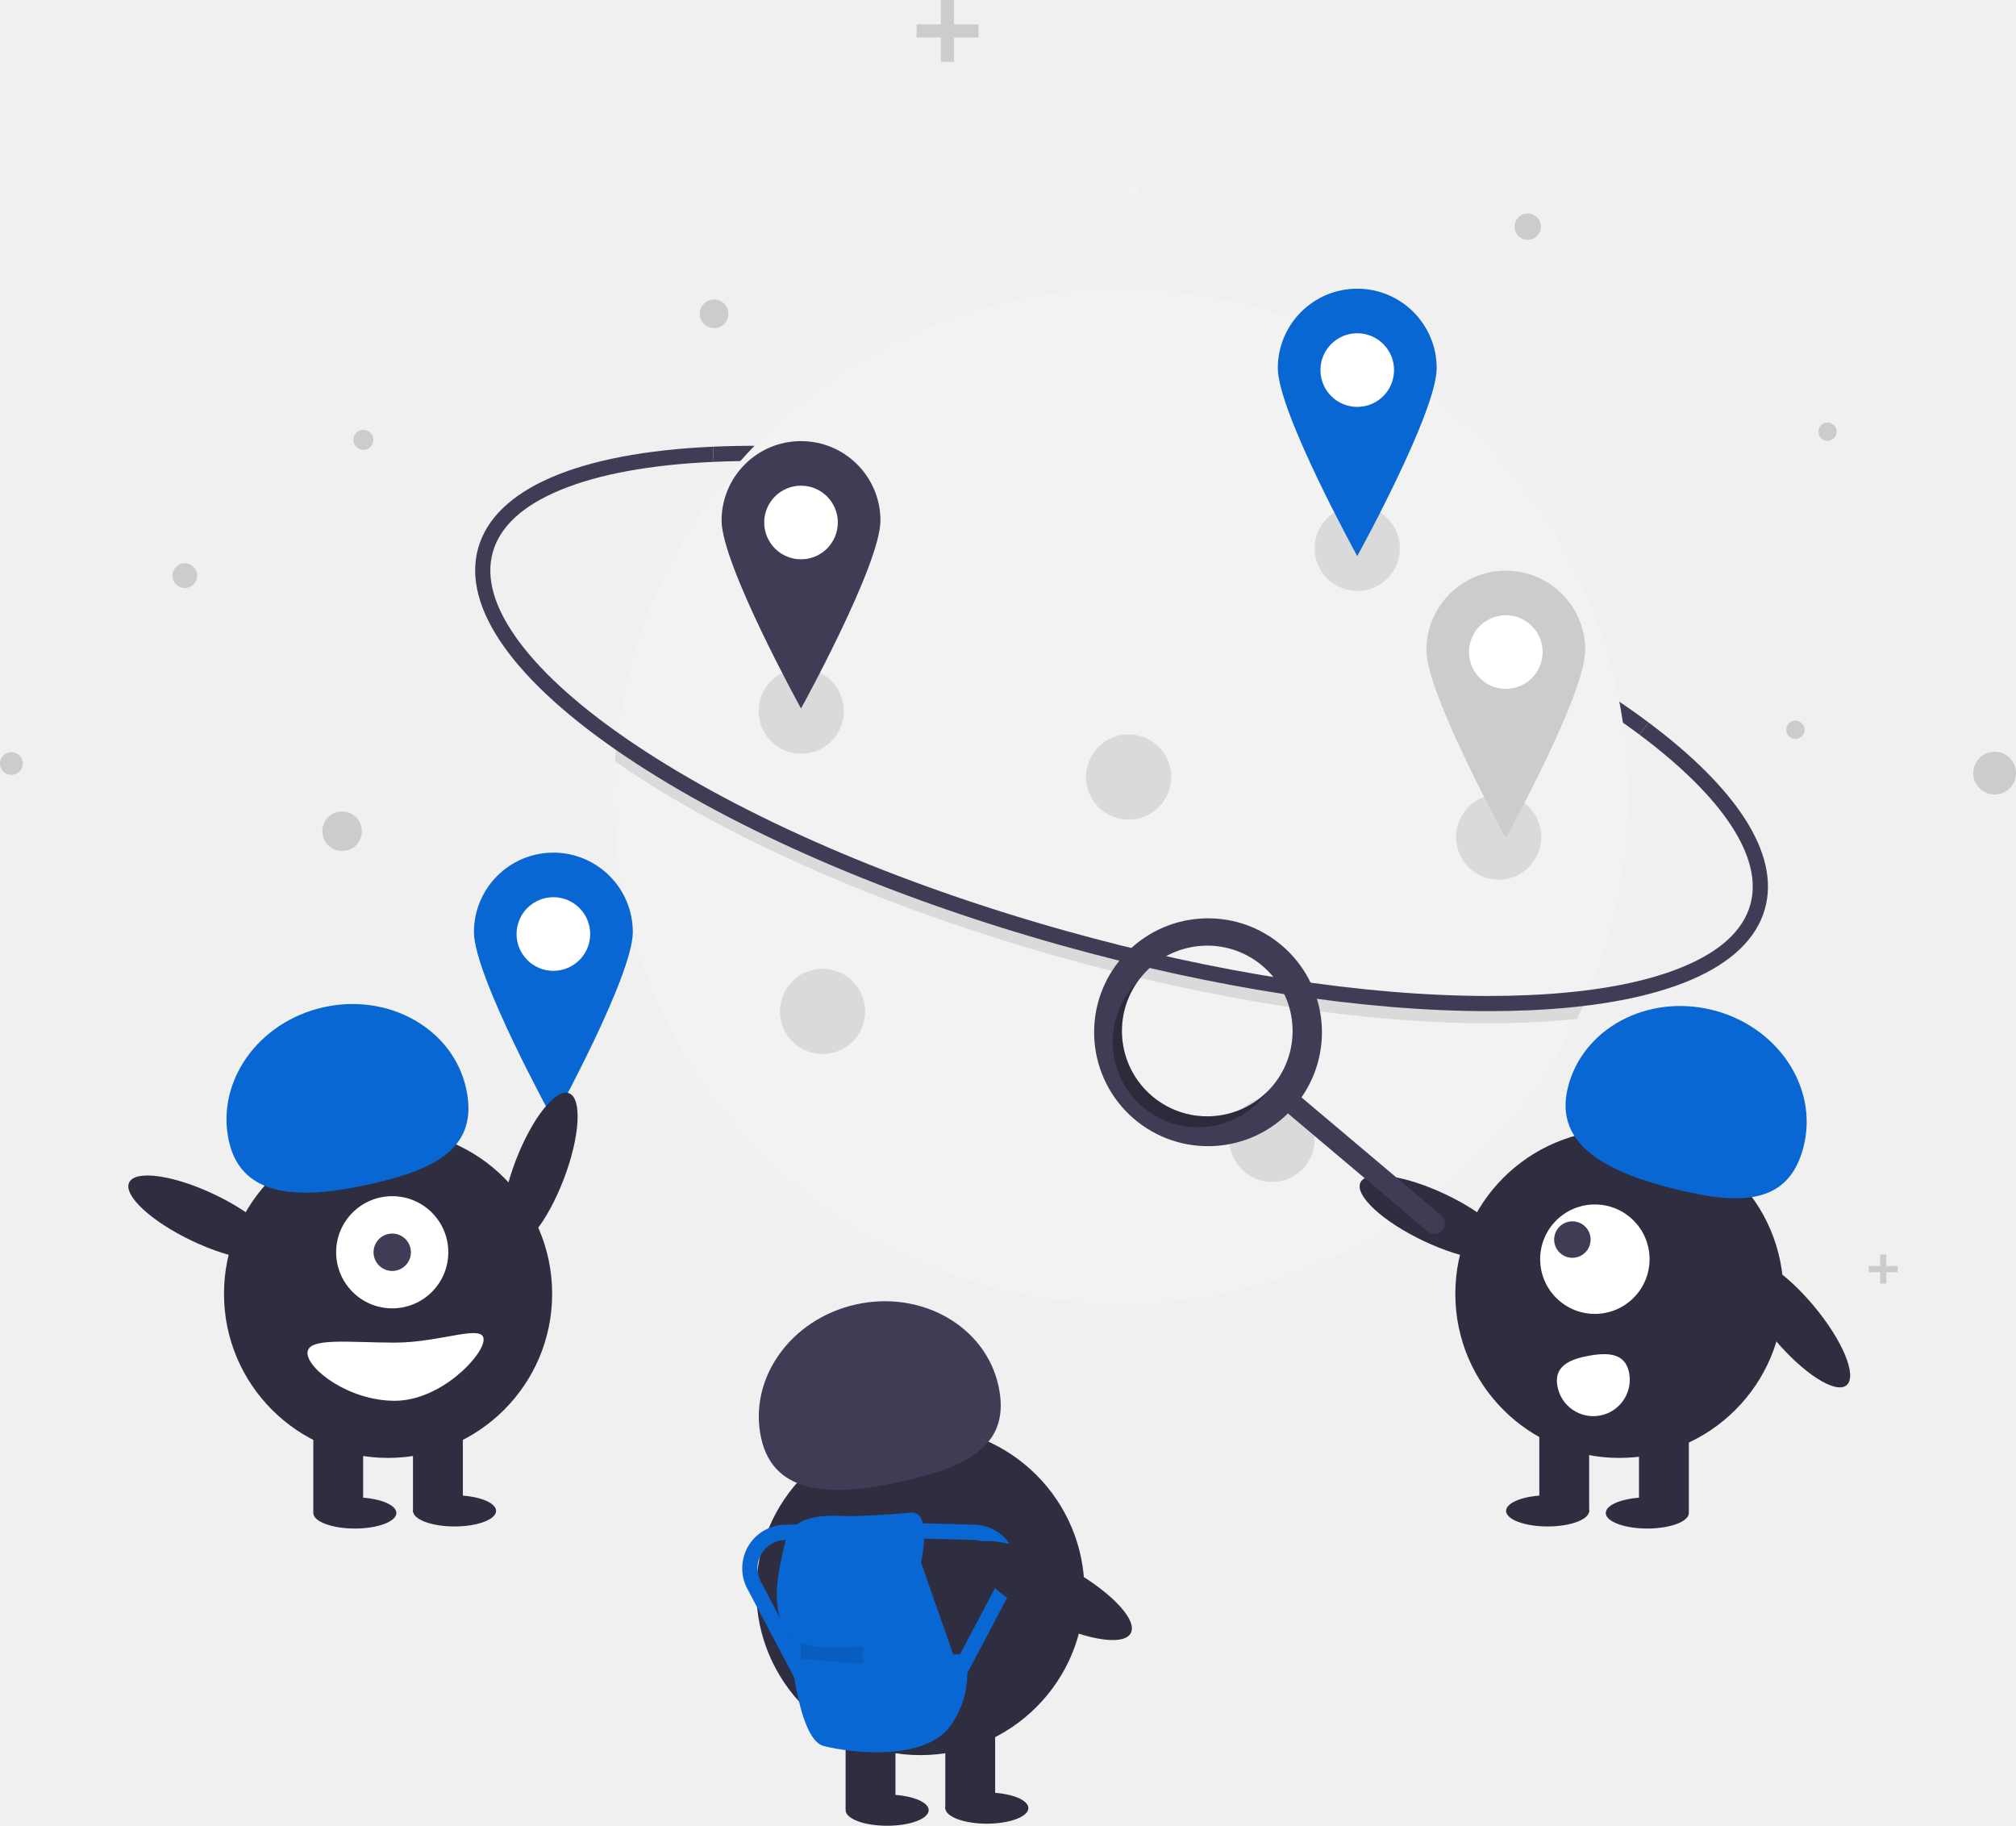
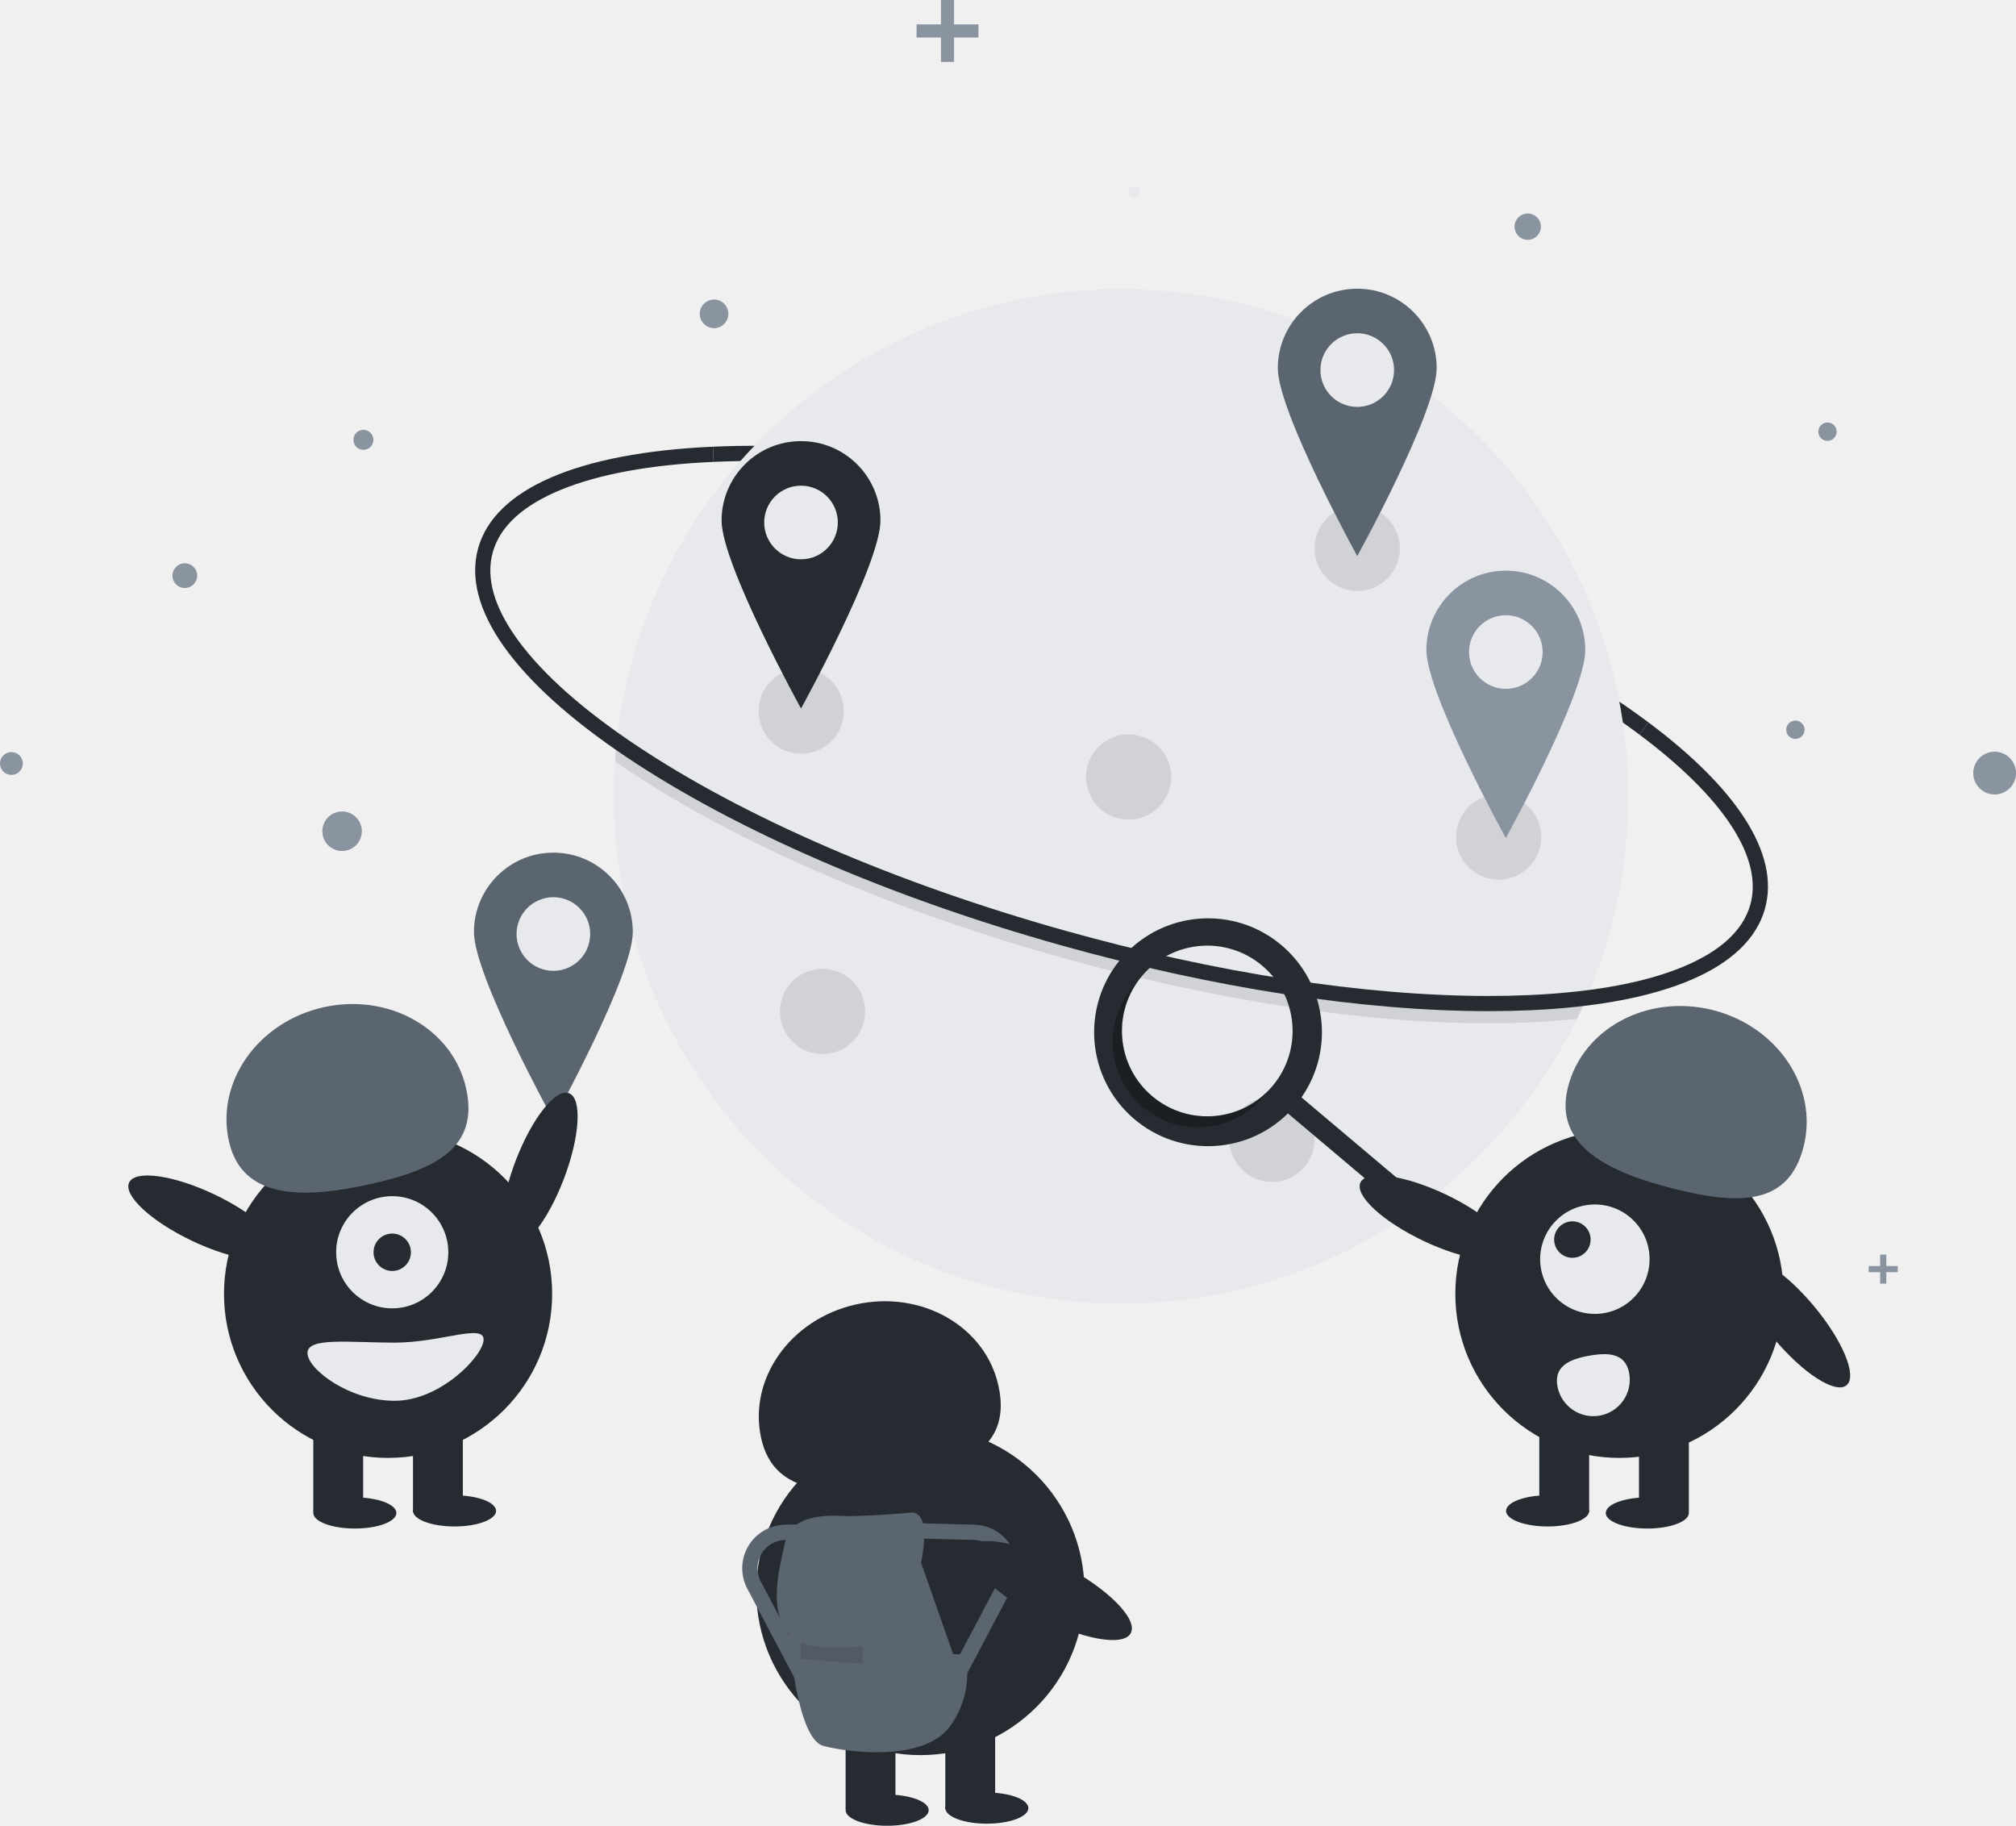
<svg xmlns="http://www.w3.org/2000/svg" id="f38f865d-e131-49ab-9ab3-db2059075423" data-name="Layer 1" width="529.16" height="479.144" viewBox="0 0 529.16 479.144">
-   <path d="M765.724,403.199c-28.17-21.06-72.292-40.977-121.051-54.643-44.396-12.444-87.698-18.452-121.939-16.917l-.178-3.982c34.649-1.552,78.4,4.507,123.193,17.061,49.214,13.794,93.814,33.946,122.362,55.289Z" transform="translate(-335.4198 -210.428)" fill="#3f3d56" />
-   <path d="M762.799,419.42a132.645,132.645,0,0,1-11.479,54.156q-.951,2.14-1.981,4.241A133.148,133.148,0,0,1,496.541,419.42q0-4.622.315-9.172.149-2.314.387-4.6A133.136,133.136,0,0,1,762.799,419.42Z" transform="translate(-335.4198 -210.428)" fill="#f2f2f2" />
-   <path d="M751.32,473.576q-.951,2.14-1.981,4.241-5.835.634-12.285.921c-3.559.159-7.222.239-10.965.239-32.692,0-72.037-6.035-112.231-17.299-44.794-12.556-85.318-30.117-114.112-49.453q-1.471-.986-2.89-1.977.149-2.314.387-4.6,2.29,1.632,4.723,3.268c28.455,19.104,68.573,36.479,112.968,48.923,39.843,11.168,78.817,17.151,111.135,17.151q5.542,0,10.806-.235Q744.54,474.409,751.32,473.576Z" transform="translate(-335.4198 -210.428)" opacity="0.1" style="isolation:isolate" />
-   <path d="M726.09,475.789c-32.691.001-72.039-6.035-112.231-17.3-44.793-12.555-85.319-30.117-114.114-49.452-29.395-19.739-43.179-39.188-38.813-54.766,4.366-15.578,26.251-25.03,61.623-26.615l.178,3.982c-16.518.74-29.98,3.195-40.011,7.297-10.007,4.092-16.047,9.613-17.952,16.412-1.905,6.798.385,14.654,6.807,23.351,6.438,8.718,16.663,17.812,30.39,27.03,28.452,19.105,68.572,36.48,112.968,48.924,39.844,11.168,78.815,17.152,111.135,17.153q5.539,0,10.804-.235c16.518-.74,29.98-3.195,40.012-7.297,10.007-4.092,16.047-9.613,17.952-16.411,3.421-12.207-6.918-28.068-29.114-44.661l2.387-3.192c11.422,8.539,19.877,16.956,25.13,25.016,5.632,8.642,7.46,16.687,5.435,23.913-4.366,15.578-26.251,25.029-61.623,26.615C733.493,475.71,729.832,475.789,726.09,475.789Z" transform="translate(-335.4198 -210.428)" fill="#3f3d56" />
-   <circle cx="297.772" cy="50.327" r="1.526" fill="#f2f2f2" />
-   <circle cx="95.385" cy="115.426" r="2.624" fill="#ccc" />
-   <circle cx="89.792" cy="218.145" r="5.185" fill="#ccc" />
-   <circle cx="400.999" cy="59.481" r="3.455" fill="#ccc" />
-   <circle cx="523.55" cy="202.89" r="5.61" fill="#ccc" />
-   <circle cx="479.682" cy="113.287" r="2.407" fill="#ccc" />
-   <circle cx="187.425" cy="82.364" r="3.755" fill="#ccc" />
-   <circle cx="471.257" cy="191.514" r="2.407" fill="#ccc" />
-   <circle cx="2.996" cy="200.371" r="2.996" fill="#ccc" />
-   <circle cx="48.508" cy="151.068" r="3.244" fill="#ccc" />
-   <polygon points="256.822 6.402 250.42 6.402 250.42 0 246.985 0 246.985 6.402 240.58 6.402 240.58 9.84 246.985 9.84 246.985 16.242 250.42 16.242 250.42 9.84 256.822 9.84 256.822 6.402" fill="#ccc" />
-   <polygon points="405.335 352.829 401.314 352.829 401.314 348.81 399.158 348.81 399.158 352.829 395.138 352.829 395.138 354.986 399.158 354.986 399.158 359.006 401.314 359.006 401.314 354.986 405.335 354.986 405.335 352.829" fill="#ccc" />
-   <polygon points="498.123 332.252 495.118 332.252 495.118 329.247 493.504 329.247 493.504 332.252 490.499 332.252 490.499 333.866 493.504 333.866 493.504 336.871 495.118 336.871 495.118 333.866 498.123 333.866 498.123 332.252" fill="#ccc" />
-   <circle cx="210.308" cy="186.618" r="11.187" opacity="0.1" style="isolation:isolate" />
-   <circle cx="333.876" cy="298.998" r="11.187" opacity="0.1" style="isolation:isolate" />
-   <circle cx="296.247" cy="203.907" r="11.187" opacity="0.1" style="isolation:isolate" />
-   <circle cx="215.902" cy="265.437" r="11.187" opacity="0.1" style="isolation:isolate" />
-   <circle cx="356.251" cy="143.903" r="11.187" opacity="0.1" style="isolation:isolate" />
-   <circle cx="393.372" cy="219.671" r="11.187" opacity="0.1" style="isolation:isolate" />
-   <circle cx="356.251" cy="97.12" r="14.747" fill="#fff" />
-   <path d="M691.67,286.191a20.849,20.849,0,0,0-20.849,20.849c0,11.515,20.849,49.325,20.849,49.325s20.849-37.811,20.849-49.325A20.849,20.849,0,0,0,691.67,286.191Zm0,31.019a9.662,9.662,0,1,1,9.662-9.662,9.662,9.662,0,0,1-9.662,9.662h0Z" transform="translate(-335.4198 -210.428)" fill="#0967d3" />
-   <circle cx="210.251" cy="137.12" r="14.747" fill="#fff" />
-   <path d="M545.67,326.191a20.849,20.849,0,0,0-20.849,20.849c0,11.515,20.849,49.325,20.849,49.325s20.849-37.811,20.849-49.325A20.849,20.849,0,0,0,545.67,326.191Zm0,31.019a9.662,9.662,0,1,1,9.662-9.662,9.662,9.662,0,0,1-9.662,9.662h0Z" transform="translate(-335.4198 -210.428)" fill="#3f3d56" />
-   <circle cx="395.251" cy="171.12" r="14.747" fill="#fff" />
-   <path d="M730.67,360.191a20.849,20.849,0,0,0-20.849,20.849c0,11.515,20.849,49.325,20.849,49.325s20.849-37.811,20.849-49.325A20.849,20.849,0,0,0,730.67,360.191Zm0,31.019a9.662,9.662,0,1,1,9.662-9.662,9.662,9.662,0,0,1-9.662,9.662h0Z" transform="translate(-335.4198 -210.428)" fill="#ccc" style="isolation:isolate" />
-   <circle cx="145.251" cy="245.12" r="14.747" fill="#fff" />
-   <path d="M480.67,434.191a20.849,20.849,0,0,0-20.849,20.849c0,11.515,20.849,49.325,20.849,49.325s20.849-37.811,20.849-49.325A20.849,20.849,0,0,0,480.67,434.191Zm0,31.019a9.662,9.662,0,1,1,9.662-9.662,9.662,9.662,0,0,1-9.662,9.662h0Z" transform="translate(-335.4198 -210.428)" fill="#0967d3" />
-   <ellipse cx="806.286" cy="557.447" rx="6.76" ry="21.534" transform="translate(-505.2026 437.2108) rotate(-39.93837)" fill="#2f2e41" />
-   <circle cx="425.059" cy="339.542" r="43.067" fill="#2f2e41" />
-   <rect x="430.204" y="373.341" width="13.084" height="23.442" fill="#2f2e41" />
-   <rect x="404.037" y="373.341" width="13.084" height="23.442" fill="#2f2e41" />
-   <ellipse cx="432.385" cy="397.055" rx="10.903" ry="4.089" fill="#2f2e41" />
-   <ellipse cx="406.217" cy="396.51" rx="10.903" ry="4.089" fill="#2f2e41" />
-   <path d="M746.956,495.833c3.846-15.487,20.821-24.601,37.915-20.356s27.834,20.24,23.989,35.727-16.604,15.537-33.698,11.292S743.111,511.32,746.956,495.833Z" transform="translate(-335.4198 -210.428)" fill="#0967d3" />
-   <ellipse cx="711.971" cy="529.986" rx="6.76" ry="21.534" transform="translate(-407.4064 735.729) rotate(-64.62574)" fill="#2f2e41" />
-   <circle cx="418.621" cy="330.454" r="14.359" fill="#fff" />
-   <circle cx="412.719" cy="325.307" r="4.786" fill="#3f3d56" />
-   <path d="M763.048,570.797a9.572,9.572,0,1,1-18.835,3.429h0l-.003-.018c-.942-5.202,3.08-7.043,8.283-7.985S762.106,565.595,763.048,570.797Z" transform="translate(-335.4198 -210.428)" fill="#fff" />
-   <path d="M671.784,458.477a29.898,29.898,0,1,0,1.695,44.155l36.674,30.945a2.755,2.755,0,0,0,3.558-4.208l-.004-.003-36.674-30.945A29.9,29.9,0,0,0,671.784,458.477Zm-2.364,36.964a22.4,22.4,0,1,1-2.674-31.565l0,0A22.4,22.4,0,0,1,669.419,495.44Z" transform="translate(-335.4198 -210.428)" fill="#3f3d56" />
-   <path d="M637.854,498.114a22.401,22.401,0,0,1-3.801-30.113q-.642.647-1.242,1.355a22.4,22.4,0,1,0,34.239,28.891q.598-.709,1.127-1.452A22.401,22.401,0,0,1,637.854,498.114Z" transform="translate(-335.4198 -210.428)" opacity="0.3" style="isolation:isolate" />
-   <ellipse cx="477.089" cy="517.447" rx="21.534" ry="6.76" transform="translate(-512.0095 567.9214) rotate(-69.08217)" fill="#2f2e41" />
-   <circle cx="101.862" cy="339.541" r="43.067" fill="#2f2e41" />
-   <rect x="82.236" y="373.341" width="13.084" height="23.442" fill="#2f2e41" />
-   <rect x="108.404" y="373.341" width="13.084" height="23.442" fill="#2f2e41" />
-   <ellipse cx="93.139" cy="397.055" rx="10.903" ry="4.089" fill="#2f2e41" />
-   <ellipse cx="119.307" cy="396.51" rx="10.903" ry="4.089" fill="#2f2e41" />
-   <circle cx="102.952" cy="328.638" r="14.719" fill="#fff" />
-   <circle cx="102.952" cy="328.638" r="4.906" fill="#3f3d56" />
-   <path d="M395.505,509.918c-3.477-15.574,7.639-31.31,24.829-35.149s33.944,5.675,37.422,21.249-7.915,21.318-25.105,25.156S398.982,525.492,395.505,509.918Z" transform="translate(-335.4198 -210.428)" fill="#0967d3" />
-   <ellipse cx="388.774" cy="529.986" rx="6.76" ry="21.534" transform="translate(-592.1042 443.7113) rotate(-64.62574)" fill="#2f2e41" />
-   <path d="M416.127,565.506c0,4.215,10.853,12.539,22.897,12.539s23.335-11.867,23.335-16.082-11.292.818-23.335.818S416.127,561.291,416.127,565.506Z" transform="translate(-335.4198 -210.428)" fill="#fff" />
-   <circle cx="241.581" cy="417.541" r="43.067" fill="#2f2e41" />
-   <rect x="221.956" y="451.341" width="13.084" height="23.442" fill="#2f2e41" />
-   <rect x="248.123" y="451.341" width="13.084" height="23.442" fill="#2f2e41" />
-   <ellipse cx="232.859" cy="475.055" rx="10.903" ry="4.089" fill="#2f2e41" />
-   <ellipse cx="259.026" cy="474.51" rx="10.903" ry="4.089" fill="#2f2e41" />
-   <path d="M535.224,587.918c-3.477-15.574,7.639-31.31,24.829-35.149s33.944,5.675,37.422,21.249-7.915,21.318-25.105,25.156S538.702,603.492,535.224,587.918Z" transform="translate(-335.4198 -210.428)" fill="#3f3d56" />
-   <path d="M577.174,620.507s3.124-13.746-2.812-13.121-14.059.937-16.245.937-14.683-1.562-16.558,6.561-4.374,18.12.937,24.368c0,0,1.874,27.492,9.06,29.367s26.243,4.061,33.116-4.999a23.3,23.3,0,0,0,4.061-19.057H585.609Z" transform="translate(-335.4198 -210.428)" fill="#0967d3" />
-   <path d="M545.62,641.438s5.311,2.499,16.245.937v4.686l-16.245-1.25Z" transform="translate(-335.4198 -210.428)" opacity="0.1" style="isolation:isolate" />
-   <path d="M585.311,657.103l-3.537-1.869L597.504,625.468a7.431,7.431,0,0,0-6.37-10.9l-16.507-.444.107-3.999,16.508.444a11.432,11.432,0,0,1,9.799,16.769Z" transform="translate(-335.4198 -210.428)" fill="#0967d3" />
-   <path d="M547.294,657.103,531.564,627.337A11.432,11.432,0,0,1,541.363,610.569l16.508-.444.107,3.999-16.508.444a7.431,7.431,0,0,0-6.37,10.9l15.73,29.766Z" transform="translate(-335.4198 -210.428)" fill="#0967d3" />
-   <ellipse cx="611.105" cy="627.848" rx="7.501" ry="23.892" transform="translate(-565.0462 664.0244) rotate(-62.12179)" fill="#2f2e41" />
+   <path d="M765.724,403.199c-28.17-21.06-72.292-40.977-121.051-54.643-44.396-12.444-87.698-18.452-121.939-16.917l-.178-3.982c34.649-1.552,78.4,4.507,123.193,17.061,49.214,13.794,93.814,33.946,122.362,55.289Z" transform="translate(-335.4198 -210.428)" fill="#262B31" />
+   <path d="M762.799,419.42a132.645,132.645,0,0,1-11.479,54.156q-.951,2.14-1.981,4.241A133.148,133.148,0,0,1,496.541,419.42q0-4.622.315-9.172.149-2.314.387-4.6A133.136,133.136,0,0,1,762.799,419.42Z" transform="translate(-335.4198 -210.428)" fill="#E7E9EC" />
+   <path d="M751.32,473.576q-.951,2.14-1.981,4.241-5.835.634-12.285.921c-3.559.159-7.222.239-10.965.239-32.692,0-72.037-6.035-112.231-17.299-44.794-12.556-85.318-30.117-114.112-49.453q-1.471-.986-2.89-1.977.149-2.314.387-4.6,2.29,1.632,4.723,3.268c28.455,19.104,68.573,36.479,112.968,48.923,39.843,11.168,78.817,17.151,111.135,17.151q5.542,0,10.806-.235Q744.54,474.409,751.32,473.576Z" transform="translate(-335.4198 -210.428)" opacity="0.1" style="isolation: isolate" />
+   <path d="M726.09,475.789c-32.691.001-72.039-6.035-112.231-17.3-44.793-12.555-85.319-30.117-114.114-49.452-29.395-19.739-43.179-39.188-38.813-54.766,4.366-15.578,26.251-25.03,61.623-26.615l.178,3.982c-16.518.74-29.98,3.195-40.011,7.297-10.007,4.092-16.047,9.613-17.952,16.412-1.905,6.798.385,14.654,6.807,23.351,6.438,8.718,16.663,17.812,30.39,27.03,28.452,19.105,68.572,36.48,112.968,48.924,39.844,11.168,78.815,17.152,111.135,17.153q5.539,0,10.804-.235c16.518-.74,29.98-3.195,40.012-7.297,10.007-4.092,16.047-9.613,17.952-16.411,3.421-12.207-6.918-28.068-29.114-44.661l2.387-3.192c11.422,8.539,19.877,16.956,25.13,25.016,5.632,8.642,7.46,16.687,5.435,23.913-4.366,15.578-26.251,25.029-61.623,26.615C733.493,475.71,729.832,475.789,726.09,475.789Z" transform="translate(-335.4198 -210.428)" fill="#262B31" />
+   <circle cx="297.772" cy="50.327" r="1.526" fill="#E7E9EC" />
+   <circle cx="95.385" cy="115.426" r="2.624" fill="#8A93A0" />
+   <circle cx="89.792" cy="218.145" r="5.185" fill="#8A93A0" />
+   <circle cx="400.999" cy="59.481" r="3.455" fill="#8A93A0" />
+   <circle cx="523.55" cy="202.89" r="5.61" fill="#8A93A0" />
+   <circle cx="479.682" cy="113.287" r="2.407" fill="#8A93A0" />
+   <circle cx="187.425" cy="82.364" r="3.755" fill="#8A93A0" />
+   <circle cx="471.257" cy="191.514" r="2.407" fill="#8A93A0" />
+   <circle cx="2.996" cy="200.371" r="2.996" fill="#8A93A0" />
+   <circle cx="48.508" cy="151.068" r="3.244" fill="#8A93A0" />
+   <polygon points="256.822 6.402 250.42 6.402 250.42 0 246.985 0 246.985 6.402 240.58 6.402 240.58 9.84 246.985 9.84 246.985 16.242 250.42 16.242 250.42 9.84 256.822 9.84 256.822 6.402" fill="#8A93A0" />
+   <polygon points="405.335 352.829 401.314 352.829 401.314 348.81 399.158 348.81 399.158 352.829 395.138 352.829 395.138 354.986 399.158 354.986 399.158 359.006 401.314 359.006 401.314 354.986 405.335 354.986 405.335 352.829" fill="#8A93A0" />
+   <polygon points="498.123 332.252 495.118 332.252 495.118 329.247 493.504 329.247 493.504 332.252 490.499 332.252 490.499 333.866 493.504 333.866 493.504 336.871 495.118 336.871 495.118 333.866 498.123 333.866 498.123 332.252" fill="#8A93A0" />
+   <circle cx="210.308" cy="186.618" r="11.187" opacity="0.1" style="isolation: isolate" />
+   <circle cx="333.876" cy="298.998" r="11.187" opacity="0.1" style="isolation: isolate" />
+   <circle cx="296.247" cy="203.907" r="11.187" opacity="0.1" style="isolation: isolate" />
+   <circle cx="215.902" cy="265.437" r="11.187" opacity="0.1" style="isolation: isolate" />
+   <circle cx="356.251" cy="143.903" r="11.187" opacity="0.1" style="isolation: isolate" />
+   <circle cx="393.372" cy="219.671" r="11.187" opacity="0.1" style="isolation: isolate" />
+   <circle cx="356.251" cy="97.12" r="14.747" fill="#E7E9EC" />
+   <path d="M691.67,286.191a20.849,20.849,0,0,0-20.849,20.849c0,11.515,20.849,49.325,20.849,49.325s20.849-37.811,20.849-49.325A20.849,20.849,0,0,0,691.67,286.191Zm0,31.019a9.662,9.662,0,1,1,9.662-9.662,9.662,9.662,0,0,1-9.662,9.662h0Z" transform="translate(-335.4198 -210.428)" fill="#5B6570" />
+   <circle cx="210.251" cy="137.12" r="14.747" fill="#E7E9EC" />
+   <path d="M545.67,326.191a20.849,20.849,0,0,0-20.849,20.849c0,11.515,20.849,49.325,20.849,49.325s20.849-37.811,20.849-49.325A20.849,20.849,0,0,0,545.67,326.191Zm0,31.019a9.662,9.662,0,1,1,9.662-9.662,9.662,9.662,0,0,1-9.662,9.662h0Z" transform="translate(-335.4198 -210.428)" fill="#262B31" />
+   <circle cx="395.251" cy="171.12" r="14.747" fill="#E7E9EC" />
+   <path d="M730.67,360.191a20.849,20.849,0,0,0-20.849,20.849c0,11.515,20.849,49.325,20.849,49.325s20.849-37.811,20.849-49.325A20.849,20.849,0,0,0,730.67,360.191Zm0,31.019a9.662,9.662,0,1,1,9.662-9.662,9.662,9.662,0,0,1-9.662,9.662h0Z" transform="translate(-335.4198 -210.428)" fill="#8A93A0" style="isolation: isolate" />
+   <circle cx="145.251" cy="245.12" r="14.747" fill="#E7E9EC" />
+   <path d="M480.67,434.191a20.849,20.849,0,0,0-20.849,20.849c0,11.515,20.849,49.325,20.849,49.325s20.849-37.811,20.849-49.325A20.849,20.849,0,0,0,480.67,434.191Zm0,31.019a9.662,9.662,0,1,1,9.662-9.662,9.662,9.662,0,0,1-9.662,9.662h0Z" transform="translate(-335.4198 -210.428)" fill="#5B6570" />
+   <ellipse cx="806.286" cy="557.447" rx="6.76" ry="21.534" transform="translate(-505.2026 437.2108) rotate(-39.93837)" fill="#262B31" />
+   <circle cx="425.059" cy="339.542" r="43.067" fill="#262B31" />
+   <rect x="430.204" y="373.341" width="13.084" height="23.442" fill="#262B31" />
+   <rect x="404.037" y="373.341" width="13.084" height="23.442" fill="#262B31" />
+   <ellipse cx="432.385" cy="397.055" rx="10.903" ry="4.089" fill="#262B31" />
+   <ellipse cx="406.217" cy="396.51" rx="10.903" ry="4.089" fill="#262B31" />
+   <path d="M746.956,495.833c3.846-15.487,20.821-24.601,37.915-20.356s27.834,20.24,23.989,35.727-16.604,15.537-33.698,11.292S743.111,511.32,746.956,495.833Z" transform="translate(-335.4198 -210.428)" fill="#5B6570" />
+   <ellipse cx="711.971" cy="529.986" rx="6.76" ry="21.534" transform="translate(-407.4064 735.729) rotate(-64.62574)" fill="#262B31" />
+   <circle cx="418.621" cy="330.454" r="14.359" fill="#E7E9EC" />
+   <circle cx="412.719" cy="325.307" r="4.786" fill="#262B31" />
+   <path d="M763.048,570.797a9.572,9.572,0,1,1-18.835,3.429h0l-.003-.018c-.942-5.202,3.08-7.043,8.283-7.985S762.106,565.595,763.048,570.797Z" transform="translate(-335.4198 -210.428)" fill="#E7E9EC" />
+   <path d="M671.784,458.477a29.898,29.898,0,1,0,1.695,44.155l36.674,30.945a2.755,2.755,0,0,0,3.558-4.208l-.004-.003-36.674-30.945A29.9,29.9,0,0,0,671.784,458.477Zm-2.364,36.964a22.4,22.4,0,1,1-2.674-31.565l0,0A22.4,22.4,0,0,1,669.419,495.44Z" transform="translate(-335.4198 -210.428)" fill="#262B31" />
+   <path d="M637.854,498.114a22.401,22.401,0,0,1-3.801-30.113q-.642.647-1.242,1.355a22.4,22.4,0,1,0,34.239,28.891q.598-.709,1.127-1.452A22.401,22.401,0,0,1,637.854,498.114Z" transform="translate(-335.4198 -210.428)" opacity="0.3" style="isolation: isolate" />
+   <ellipse cx="477.089" cy="517.447" rx="21.534" ry="6.76" transform="translate(-512.0095 567.9214) rotate(-69.08217)" fill="#262B31" />
+   <circle cx="101.862" cy="339.541" r="43.067" fill="#262B31" />
+   <rect x="82.236" y="373.341" width="13.084" height="23.442" fill="#262B31" />
+   <rect x="108.404" y="373.341" width="13.084" height="23.442" fill="#262B31" />
+   <ellipse cx="93.139" cy="397.055" rx="10.903" ry="4.089" fill="#262B31" />
+   <ellipse cx="119.307" cy="396.51" rx="10.903" ry="4.089" fill="#262B31" />
+   <circle cx="102.952" cy="328.638" r="14.719" fill="#E7E9EC" />
+   <circle cx="102.952" cy="328.638" r="4.906" fill="#262B31" />
+   <path d="M395.505,509.918c-3.477-15.574,7.639-31.31,24.829-35.149s33.944,5.675,37.422,21.249-7.915,21.318-25.105,25.156S398.982,525.492,395.505,509.918Z" transform="translate(-335.4198 -210.428)" fill="#5B6570" />
+   <ellipse cx="388.774" cy="529.986" rx="6.76" ry="21.534" transform="translate(-592.1042 443.7113) rotate(-64.62574)" fill="#262B31" />
+   <path d="M416.127,565.506c0,4.215,10.853,12.539,22.897,12.539s23.335-11.867,23.335-16.082-11.292.818-23.335.818S416.127,561.291,416.127,565.506Z" transform="translate(-335.4198 -210.428)" fill="#E7E9EC" />
+   <circle cx="241.581" cy="417.541" r="43.067" fill="#262B31" />
+   <rect x="221.956" y="451.341" width="13.084" height="23.442" fill="#262B31" />
+   <rect x="248.123" y="451.341" width="13.084" height="23.442" fill="#262B31" />
+   <ellipse cx="232.859" cy="475.055" rx="10.903" ry="4.089" fill="#262B31" />
+   <ellipse cx="259.026" cy="474.51" rx="10.903" ry="4.089" fill="#262B31" />
+   <path d="M535.224,587.918c-3.477-15.574,7.639-31.31,24.829-35.149s33.944,5.675,37.422,21.249-7.915,21.318-25.105,25.156S538.702,603.492,535.224,587.918Z" transform="translate(-335.4198 -210.428)" fill="#262B31" />
+   <path d="M577.174,620.507s3.124-13.746-2.812-13.121-14.059.937-16.245.937-14.683-1.562-16.558,6.561-4.374,18.12.937,24.368c0,0,1.874,27.492,9.06,29.367s26.243,4.061,33.116-4.999a23.3,23.3,0,0,0,4.061-19.057H585.609Z" transform="translate(-335.4198 -210.428)" fill="#5B6570" />
+   <path d="M545.62,641.438s5.311,2.499,16.245.937v4.686l-16.245-1.25Z" transform="translate(-335.4198 -210.428)" opacity="0.1" style="isolation: isolate" />
+   <path d="M585.311,657.103l-3.537-1.869L597.504,625.468a7.431,7.431,0,0,0-6.37-10.9l-16.507-.444.107-3.999,16.508.444a11.432,11.432,0,0,1,9.799,16.769Z" transform="translate(-335.4198 -210.428)" fill="#5B6570" />
+   <path d="M547.294,657.103,531.564,627.337A11.432,11.432,0,0,1,541.363,610.569l16.508-.444.107,3.999-16.508.444a7.431,7.431,0,0,0-6.37,10.9l15.73,29.766Z" transform="translate(-335.4198 -210.428)" fill="#5B6570" />
+   <ellipse cx="611.105" cy="627.848" rx="7.501" ry="23.892" transform="translate(-565.0462 664.0244) rotate(-62.12179)" fill="#262B31" />
</svg>
